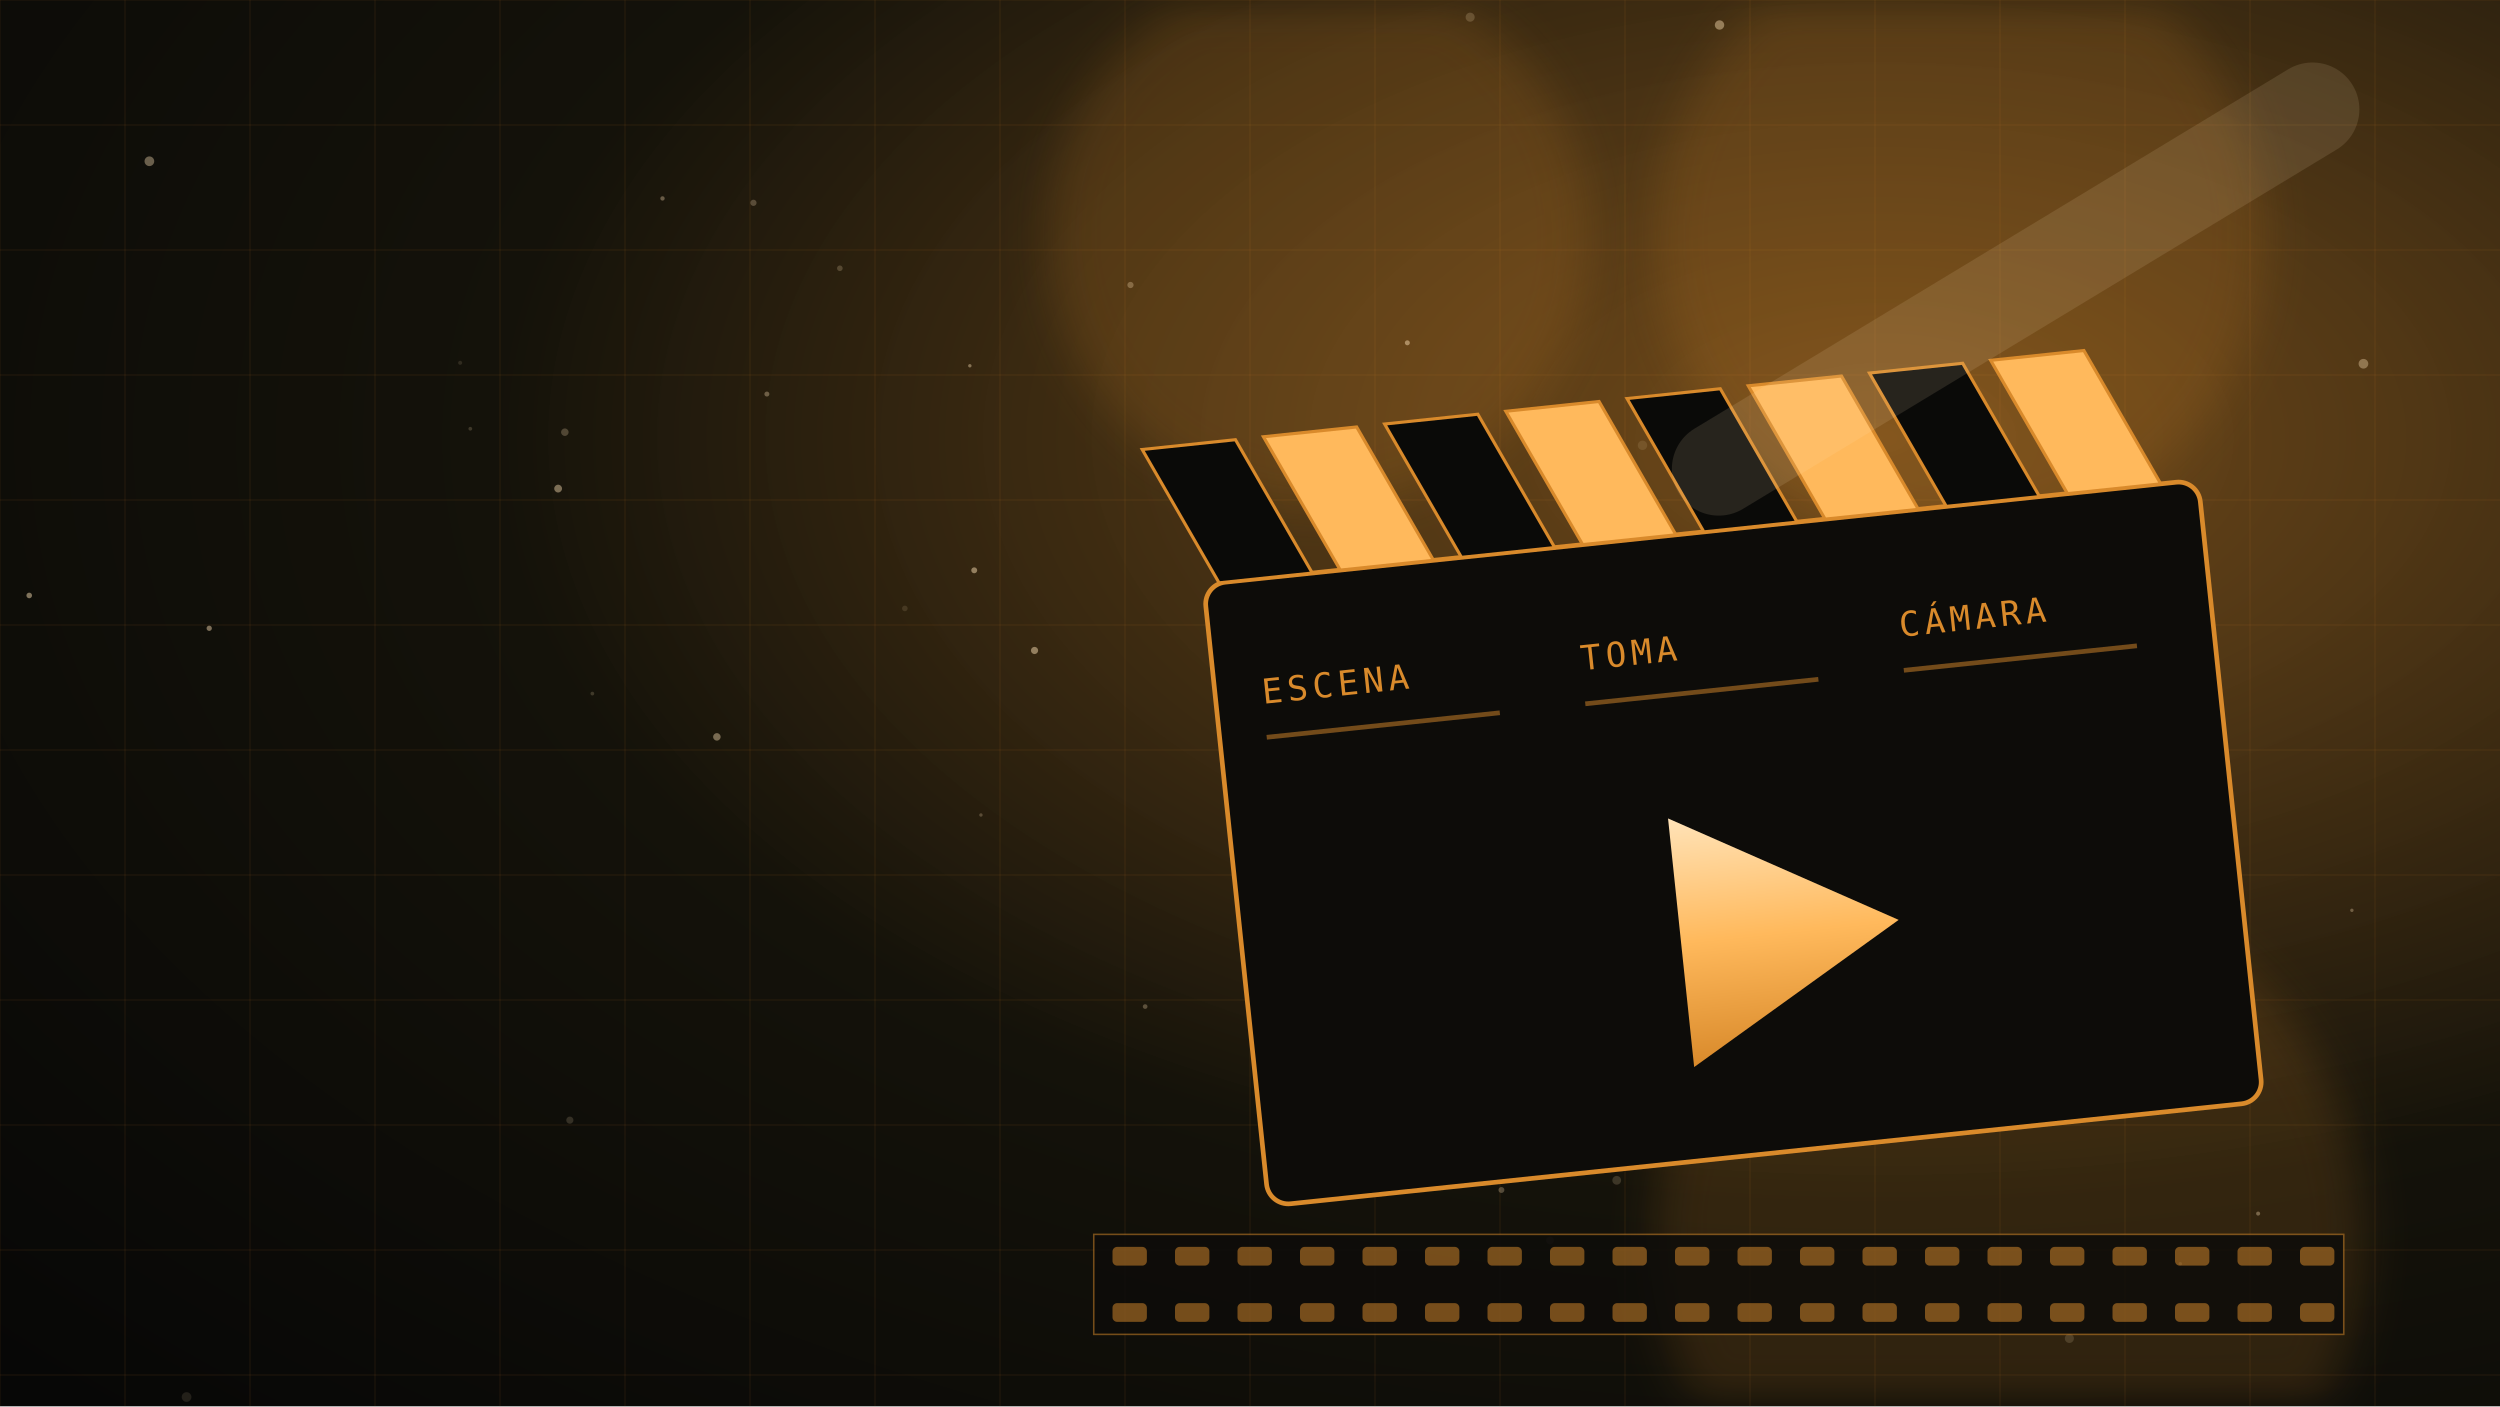
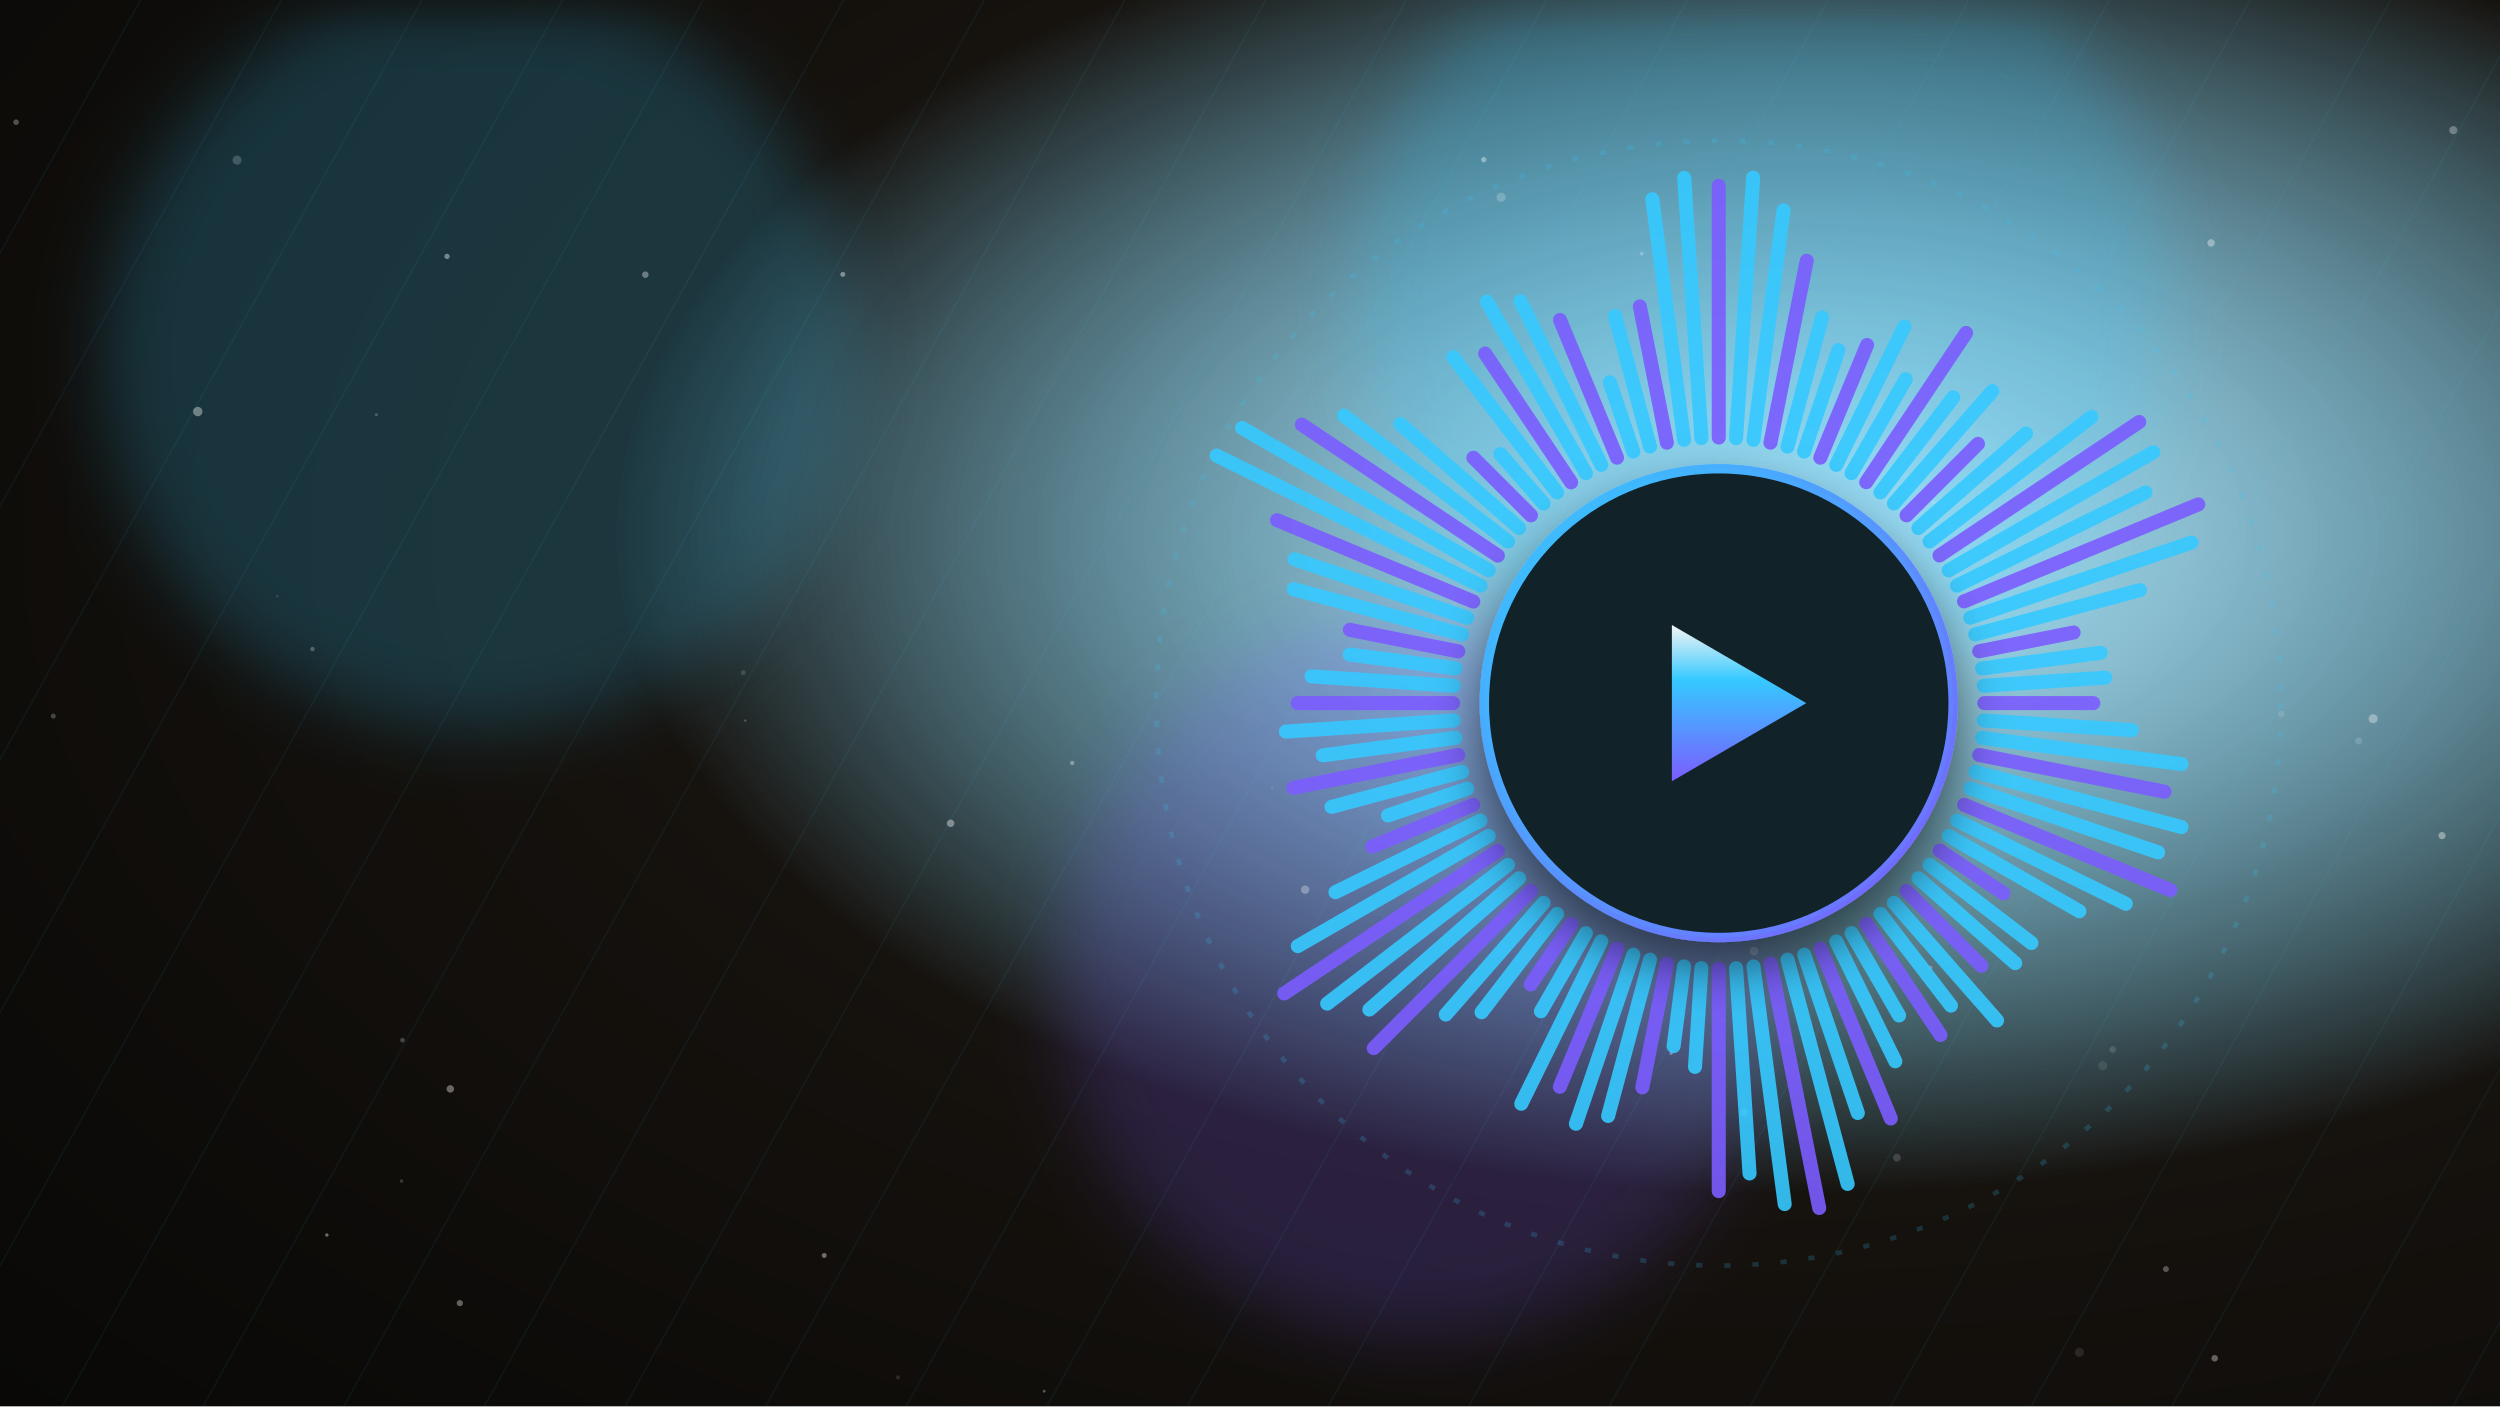
<svg xmlns="http://www.w3.org/2000/svg" viewBox="0 0 1600 900" preserveAspectRatio="xMidYMid slice">
  <defs>
-     <radialGradient id="bgvid2231" cx="0.75" cy="0.31" r="1">
-       <stop offset="0" stop-color="#6e4410" stop-opacity=".95" />
-       <stop offset=".55" stop-color="#14120a" />
-       <stop offset="1" stop-color="#070706" />
+     <radialGradient id="bgs1231" cx=".72" cy=".38" r="1.05">
+       <stop offset="0" stop-color="#35C9FF" stop-opacity=".30" />
+       <stop offset=".45" stop-color="#16120e" />
+       <stop offset="1" stop-color="#060605" />
    </radialGradient>
-     <linearGradient id="gvid2231" x1="0" y1="0" x2="0" y2="1">
-       <stop offset="0" stop-color="#ffe3b8" />
-       <stop offset=".5" stop-color="#FFB95C" />
-       <stop offset="1" stop-color="#D98A2B" />
-     </linearGradient>
-     <linearGradient id="hvid2231" x1="0" y1="0" x2="1" y2="1">
-       <stop offset="0" stop-color="#FFB95C" />
-       <stop offset="1" stop-color="#6e4410" />
-     </linearGradient>
-     <filter id="glvid2231" x="-30%" y="-30%" width="160%" height="160%">
-       <feGaussianBlur stdDeviation="14" />
+     <linearGradient id="As1231" x1="0" y1="0" x2="1" y2="1">
+       <stop offset="0" stop-color="#35C9FF" />
+       <stop offset="1" stop-color="#7B5CFF" />
+     </linearGradient>
+     <linearGradient id="Vs1231" x1="0" y1="0" x2="0" y2="1">
+       <stop offset="0" stop-color="#fff" stop-opacity=".95" />
+       <stop offset=".35" stop-color="#35C9FF" />
+       <stop offset="1" stop-color="#7B5CFF" />
+     </linearGradient>
+     <linearGradient id="Gs1231" x1="0" y1="0" x2="1" y2="1">
+       <stop offset="0" stop-color="#fff" stop-opacity=".16" />
+       <stop offset="1" stop-color="#fff" stop-opacity=".03" />
+     </linearGradient>
+     <linearGradient id="Ms1231" x1="0" y1="0" x2="1" y2="0">
+       <stop offset="0" stop-color="#d9dde2" />
+       <stop offset=".5" stop-color="#8d949c" />
+       <stop offset="1" stop-color="#4d535a" />
+     </linearGradient>
+     <filter id="Bs1231" x="-50%" y="-50%" width="200%" height="200%">
+       <feGaussianBlur stdDeviation="22" />
    </filter>
-     <filter id="smvid2231" x="-30%" y="-30%" width="160%" height="160%">
-       <feGaussianBlur stdDeviation="3" />
+     <filter id="bs1231" x="-50%" y="-50%" width="200%" height="200%">
+       <feGaussianBlur stdDeviation="6" />
+     </filter>
+     <filter id="Ss1231" x="-20%" y="-20%" width="140%" height="150%">
+       <feDropShadow dx="0" dy="16" stdDeviation="16" flood-color="#000" flood-opacity=".55" />
    </filter>
  </defs>
-   <rect width="1600" height="900" fill="url(#bgvid2231)" />
-   <g stroke="#D98A2B" stroke-opacity=".07" stroke-width="1">
-     <path d="M0 0V900" />
-     <path d="M80 0V900" />
-     <path d="M160 0V900" />
-     <path d="M240 0V900" />
-     <path d="M320 0V900" />
-     <path d="M400 0V900" />
-     <path d="M480 0V900" />
-     <path d="M560 0V900" />
-     <path d="M640 0V900" />
-     <path d="M720 0V900" />
-     <path d="M800 0V900" />
-     <path d="M880 0V900" />
-     <path d="M960 0V900" />
-     <path d="M1040 0V900" />
-     <path d="M1120 0V900" />
-     <path d="M1200 0V900" />
-     <path d="M1280 0V900" />
-     <path d="M1360 0V900" />
-     <path d="M1440 0V900" />
-     <path d="M1520 0V900" />
-     <path d="M0 0H1600" />
-     <path d="M0 80H1600" />
-     <path d="M0 160H1600" />
-     <path d="M0 240H1600" />
-     <path d="M0 320H1600" />
-     <path d="M0 400H1600" />
-     <path d="M0 480H1600" />
-     <path d="M0 560H1600" />
-     <path d="M0 640H1600" />
-     <path d="M0 720H1600" />
-     <path d="M0 800H1600" />
-     <path d="M0 880H1600" />
+   <rect width="1600" height="900" fill="url(#bgs1231)" />
+   <circle cx="1127.3" cy="191.8" r="260" fill="#35C9FF" opacity=".20" filter="url(#Bs1231)" />
+   <circle cx="907.9" cy="626.1" r="230" fill="#7B5CFF" opacity=".20" filter="url(#Bs1231)" />
+   <circle cx="306.2" cy="227.7" r="240" fill="#35C9FF" opacity=".20" filter="url(#Bs1231)" />
+   <g stroke="#35C9FF" stroke-opacity=".06">
+     <path d="M-900 0L-1400 900" />
+     <path d="M-810 0L-1310 900" />
+     <path d="M-720 0L-1220 900" />
+     <path d="M-630 0L-1130 900" />
+     <path d="M-540 0L-1040 900" />
+     <path d="M-450 0L-950 900" />
+     <path d="M-360 0L-860 900" />
+     <path d="M-270 0L-770 900" />
+     <path d="M-180 0L-680 900" />
+     <path d="M-90 0L-590 900" />
+     <path d="M0 0L-500 900" />
+     <path d="M90 0L-410 900" />
+     <path d="M180 0L-320 900" />
+     <path d="M270 0L-230 900" />
+     <path d="M360 0L-140 900" />
+     <path d="M450 0L-50 900" />
+     <path d="M540 0L40 900" />
+     <path d="M630 0L130 900" />
+     <path d="M720 0L220 900" />
+     <path d="M810 0L310 900" />
+     <path d="M900 0L400 900" />
+     <path d="M990 0L490 900" />
+     <path d="M1080 0L580 900" />
+     <path d="M1170 0L670 900" />
+     <path d="M1260 0L760 900" />
+     <path d="M1350 0L850 900" />
+     <path d="M1440 0L940 900" />
+     <path d="M1530 0L1030 900" />
+     <path d="M1620 0L1120 900" />
+     <path d="M1710 0L1210 900" />
+     <path d="M1800 0L1300 900" />
+     <path d="M1890 0L1390 900" />
+     <path d="M1980 0L1480 900" />
+     <path d="M2070 0L1570 900" />
+     <path d="M2160 0L1660 900" />
+     <path d="M2250 0L1750 900" />
+     <path d="M2340 0L1840 900" />
+     <path d="M2430 0L1930 900" />
+     <path d="M2520 0L2020 900" />
+     <path d="M2610 0L2110 900" />
  </g>
-   <circle cx="1285.9" cy="791.7" r="227.2" fill="#D98A2B" opacity=".16" filter="url(#glvid2231)" />
-   <circle cx="844.0" cy="151.1" r="173.2" fill="#D98A2B" opacity=".16" filter="url(#glvid2231)" />
-   <circle cx="1254.5" cy="151.8" r="194.9" fill="#D98A2B" opacity=".16" filter="url(#glvid2231)" />
-   <circle cx="357.2" cy="312.7" r="2.5" fill="#ffe3b8" opacity="0.43" />
-   <circle cx="992.0" cy="793.9" r="2.5" fill="#ffe3b8" opacity="0.12" />
-   <circle cx="1512.6" cy="232.8" r="3.1" fill="#ffe3b8" opacity="0.36" />
-   <circle cx="1062.9" cy="655.9" r="2.8" fill="#ffe3b8" opacity="0.37" />
-   <circle cx="1280.3" cy="411.4" r="2.4" fill="#ffe3b8" opacity="0.32" />
-   <circle cx="1034.7" cy="755.4" r="2.8" fill="#ffe3b8" opacity="0.17" />
-   <circle cx="579.1" cy="389.4" r="1.8" fill="#ffe3b8" opacity="0.12" />
-   <circle cx="482.2" cy="129.8" r="2.0" fill="#ffe3b8" opacity="0.25" />
-   <circle cx="1445.2" cy="776.7" r="1.3" fill="#ffe3b8" opacity="0.34" />
-   <circle cx="119.4" cy="894.1" r="3.1" fill="#ffe3b8" opacity="0.11" />
-   <circle cx="1051.2" cy="285.0" r="3.0" fill="#ffe3b8" opacity="0.11" />
-   <circle cx="1386.6" cy="526.1" r="2.2" fill="#ffe3b8" opacity="0.29" />
-   <circle cx="723.5" cy="182.4" r="2.0" fill="#ffe3b8" opacity="0.29" />
-   <circle cx="627.8" cy="521.6" r="1.1" fill="#ffe3b8" opacity="0.24" />
-   <circle cx="1100.5" cy="16.0" r="3.0" fill="#ffe3b8" opacity="0.43" />
-   <circle cx="900.7" cy="219.4" r="1.6" fill="#ffe3b8" opacity="0.46" />
-   <circle cx="364.7" cy="716.9" r="2.3" fill="#ffe3b8" opacity="0.16" />
-   <circle cx="1101.5" cy="318.1" r="2.7" fill="#ffe3b8" opacity="0.39" />
-   <circle cx="133.9" cy="402.1" r="1.7" fill="#ffe3b8" opacity="0.45" />
-   <circle cx="732.9" cy="644.2" r="1.5" fill="#ffe3b8" opacity="0.28" />
-   <circle cx="490.8" cy="252.2" r="1.6" fill="#ffe3b8" opacity="0.33" />
-   <circle cx="361.5" cy="276.6" r="2.4" fill="#ffe3b8" opacity="0.24" />
-   <circle cx="379.1" cy="443.9" r="1.2" fill="#ffe3b8" opacity="0.18" />
-   <circle cx="301.0" cy="274.4" r="1.2" fill="#ffe3b8" opacity="0.18" />
-   <circle cx="18.7" cy="381.1" r="1.8" fill="#ffe3b8" opacity="0.47" />
-   <circle cx="662.1" cy="416.3" r="2.3" fill="#ffe3b8" opacity="0.47" />
-   <circle cx="1395.4" cy="808.8" r="1.1" fill="#ffe3b8" opacity="0.47" />
-   <circle cx="294.5" cy="232.2" r="1.3" fill="#ffe3b8" opacity="0.12" />
-   <circle cx="623.5" cy="365.0" r="1.9" fill="#ffe3b8" opacity="0.47" />
-   <circle cx="95.6" cy="103.2" r="3.1" fill="#ffe3b8" opacity="0.38" />
-   <circle cx="940.9" cy="11.0" r="2.9" fill="#ffe3b8" opacity="0.19" />
-   <circle cx="620.7" cy="234.1" r="1.1" fill="#ffe3b8" opacity="0.40" />
-   <circle cx="1308.3" cy="390.9" r="2.2" fill="#ffe3b8" opacity="0.17" />
-   <circle cx="1353.3" cy="385.5" r="3.2" fill="#ffe3b8" opacity="0.39" />
-   <circle cx="1324.4" cy="856.6" r="2.9" fill="#ffe3b8" opacity="0.15" />
-   <circle cx="424.0" cy="127.0" r="1.4" fill="#ffe3b8" opacity="0.34" />
-   <circle cx="458.8" cy="471.6" r="2.4" fill="#ffe3b8" opacity="0.41" />
-   <circle cx="960.9" cy="761.6" r="1.9" fill="#ffe3b8" opacity="0.27" />
-   <circle cx="537.5" cy="171.7" r="1.8" fill="#ffe3b8" opacity="0.21" />
-   <circle cx="1505.2" cy="582.6" r="1.1" fill="#ffe3b8" opacity="0.31" />
-   <g transform="rotate(-6 1100 450)">
-     <rect x="780" y="340" width="640" height="400" rx="14" fill="#0d0c09" stroke="#D98A2B" stroke-width="3" />
-     <path d="M790 340l-40 -90h60l40 90z" fill="#0a0a08" stroke="#D98A2B" stroke-width="2" transform="translate(0,0)" />
-     <path d="M868 340l-40 -90h60l40 90z" fill="#FFB95C" stroke="#D98A2B" stroke-width="2" transform="translate(0,0)" />
-     <path d="M946 340l-40 -90h60l40 90z" fill="#0a0a08" stroke="#D98A2B" stroke-width="2" transform="translate(0,0)" />
-     <path d="M1024 340l-40 -90h60l40 90z" fill="#FFB95C" stroke="#D98A2B" stroke-width="2" transform="translate(0,0)" />
-     <path d="M1102 340l-40 -90h60l40 90z" fill="#0a0a08" stroke="#D98A2B" stroke-width="2" transform="translate(0,0)" />
-     <path d="M1180 340l-40 -90h60l40 90z" fill="#FFB95C" stroke="#D98A2B" stroke-width="2" transform="translate(0,0)" />
-     <path d="M1258 340l-40 -90h60l40 90z" fill="#0a0a08" stroke="#D98A2B" stroke-width="2" transform="translate(0,0)" />
-     <path d="M1336 340l-40 -90h60l40 90z" fill="#FFB95C" stroke="#D98A2B" stroke-width="2" transform="translate(0,0)" />
-     <rect x="780" y="250" width="640" height="90" fill="none" />
-     <text x="810" y="420" font-family="monospace" font-size="22" fill="#D98A2B" letter-spacing="3">ESCENA</text>
-     <rect x="810" y="440" width="150" height="3" fill="#D98A2B" opacity=".5" />
-     <text x="1015" y="420" font-family="monospace" font-size="22" fill="#D98A2B" letter-spacing="3">TOMA</text>
-     <rect x="1015" y="440" width="150" height="3" fill="#D98A2B" opacity=".5" />
-     <text x="1220" y="420" font-family="monospace" font-size="22" fill="#D98A2B" letter-spacing="3">CÁMARA</text>
-     <rect x="1220" y="440" width="150" height="3" fill="#D98A2B" opacity=".5" />
-     <path d="M1060 520L1060 680L1200 600Z" fill="url(#gvid2231)" />
-   </g>
-   <g opacity=".85">
-     <rect x="700" y="790" width="800" height="64" fill="#0d0c09" stroke="#D98A2B" stroke-opacity=".6" />
-     <rect x="712" y="798" width="22" height="12" rx="3" fill="#D98A2B" opacity=".6" />
-     <rect x="712" y="834" width="22" height="12" rx="3" fill="#D98A2B" opacity=".6" />
-     <rect x="752" y="798" width="22" height="12" rx="3" fill="#D98A2B" opacity=".6" />
-     <rect x="752" y="834" width="22" height="12" rx="3" fill="#D98A2B" opacity=".6" />
-     <rect x="792" y="798" width="22" height="12" rx="3" fill="#D98A2B" opacity=".6" />
-     <rect x="792" y="834" width="22" height="12" rx="3" fill="#D98A2B" opacity=".6" />
-     <rect x="832" y="798" width="22" height="12" rx="3" fill="#D98A2B" opacity=".6" />
-     <rect x="832" y="834" width="22" height="12" rx="3" fill="#D98A2B" opacity=".6" />
-     <rect x="872" y="798" width="22" height="12" rx="3" fill="#D98A2B" opacity=".6" />
-     <rect x="872" y="834" width="22" height="12" rx="3" fill="#D98A2B" opacity=".6" />
-     <rect x="912" y="798" width="22" height="12" rx="3" fill="#D98A2B" opacity=".6" />
-     <rect x="912" y="834" width="22" height="12" rx="3" fill="#D98A2B" opacity=".6" />
-     <rect x="952" y="798" width="22" height="12" rx="3" fill="#D98A2B" opacity=".6" />
-     <rect x="952" y="834" width="22" height="12" rx="3" fill="#D98A2B" opacity=".6" />
-     <rect x="992" y="798" width="22" height="12" rx="3" fill="#D98A2B" opacity=".6" />
-     <rect x="992" y="834" width="22" height="12" rx="3" fill="#D98A2B" opacity=".6" />
-     <rect x="1032" y="798" width="22" height="12" rx="3" fill="#D98A2B" opacity=".6" />
-     <rect x="1032" y="834" width="22" height="12" rx="3" fill="#D98A2B" opacity=".6" />
-     <rect x="1072" y="798" width="22" height="12" rx="3" fill="#D98A2B" opacity=".6" />
-     <rect x="1072" y="834" width="22" height="12" rx="3" fill="#D98A2B" opacity=".6" />
-     <rect x="1112" y="798" width="22" height="12" rx="3" fill="#D98A2B" opacity=".6" />
-     <rect x="1112" y="834" width="22" height="12" rx="3" fill="#D98A2B" opacity=".6" />
-     <rect x="1152" y="798" width="22" height="12" rx="3" fill="#D98A2B" opacity=".6" />
-     <rect x="1152" y="834" width="22" height="12" rx="3" fill="#D98A2B" opacity=".6" />
-     <rect x="1192" y="798" width="22" height="12" rx="3" fill="#D98A2B" opacity=".6" />
-     <rect x="1192" y="834" width="22" height="12" rx="3" fill="#D98A2B" opacity=".6" />
-     <rect x="1232" y="798" width="22" height="12" rx="3" fill="#D98A2B" opacity=".6" />
-     <rect x="1232" y="834" width="22" height="12" rx="3" fill="#D98A2B" opacity=".6" />
-     <rect x="1272" y="798" width="22" height="12" rx="3" fill="#D98A2B" opacity=".6" />
-     <rect x="1272" y="834" width="22" height="12" rx="3" fill="#D98A2B" opacity=".6" />
-     <rect x="1312" y="798" width="22" height="12" rx="3" fill="#D98A2B" opacity=".6" />
-     <rect x="1312" y="834" width="22" height="12" rx="3" fill="#D98A2B" opacity=".6" />
-     <rect x="1352" y="798" width="22" height="12" rx="3" fill="#D98A2B" opacity=".6" />
-     <rect x="1352" y="834" width="22" height="12" rx="3" fill="#D98A2B" opacity=".6" />
-     <rect x="1392" y="798" width="22" height="12" rx="3" fill="#D98A2B" opacity=".6" />
-     <rect x="1392" y="834" width="22" height="12" rx="3" fill="#D98A2B" opacity=".6" />
-     <rect x="1432" y="798" width="22" height="12" rx="3" fill="#D98A2B" opacity=".6" />
-     <rect x="1432" y="834" width="22" height="12" rx="3" fill="#D98A2B" opacity=".6" />
-     <rect x="1472" y="798" width="22" height="12" rx="3" fill="#D98A2B" opacity=".6" />
-     <rect x="1472" y="834" width="22" height="12" rx="3" fill="#D98A2B" opacity=".6" />
-   </g>
-   <path d="M1480 70L1100 300" stroke="#ffe3b8" stroke-width="60" stroke-opacity=".12" stroke-linecap="round" />
+   <circle cx="413.0" cy="175.8" r="2.1" fill="#fff" opacity="0.35" />
+   <circle cx="1352.1" cy="671.7" r="2.1" fill="#fff" opacity="0.14" />
+   <circle cx="1050.7" cy="162.3" r="1.2" fill="#fff" opacity="0.25" />
+   <circle cx="527.5" cy="803.5" r="1.6" fill="#fff" opacity="0.39" />
+   <circle cx="1386.2" cy="812.2" r="1.9" fill="#fff" opacity="0.29" />
+   <circle cx="257.0" cy="755.9" r="1.1" fill="#fff" opacity="0.18" />
+   <circle cx="209.2" cy="790.4" r="1.1" fill="#fff" opacity="0.39" />
+   <circle cx="574.7" cy="881.5" r="1.3" fill="#fff" opacity="0.12" />
+   <circle cx="1415.1" cy="155.5" r="2.4" fill="#fff" opacity="0.35" />
+   <circle cx="288.2" cy="696.9" r="2.4" fill="#fff" opacity="0.37" />
+   <circle cx="1235.2" cy="619.5" r="1.5" fill="#fff" opacity="0.30" />
+   <circle cx="151.7" cy="102.5" r="2.9" fill="#fff" opacity="0.19" />
+   <circle cx="34.1" cy="458.3" r="1.6" fill="#fff" opacity="0.23" />
+   <circle cx="949.6" cy="102.2" r="1.7" fill="#fff" opacity="0.38" />
+   <circle cx="784.4" cy="295.5" r="0.8" fill="#fff" opacity="0.42" />
+   <circle cx="177.4" cy="381.6" r="0.8" fill="#fff" opacity="0.13" />
+   <circle cx="294.3" cy="834.0" r="2.0" fill="#fff" opacity="0.35" />
+   <circle cx="1509.5" cy="474.2" r="2.3" fill="#fff" opacity="0.15" />
+   <circle cx="539.4" cy="175.6" r="1.6" fill="#fff" opacity="0.41" />
+   <circle cx="1330.8" cy="865.5" r="2.9" fill="#fff" opacity="0.10" />
+   <circle cx="126.6" cy="263.4" r="3.0" fill="#fff" opacity="0.38" />
+   <circle cx="1122.6" cy="608.7" r="2.8" fill="#fff" opacity="0.19" />
+   <circle cx="1345.8" cy="682.1" r="2.9" fill="#fff" opacity="0.09" />
+   <circle cx="960.7" cy="126.3" r="2.9" fill="#fff" opacity="0.20" />
+   <circle cx="475.7" cy="430.5" r="1.6" fill="#fff" opacity="0.14" />
+   <circle cx="10.3" cy="78.2" r="1.8" fill="#fff" opacity="0.28" />
+   <circle cx="1069.5" cy="674.1" r="1.1" fill="#fff" opacity="0.32" />
+   <circle cx="1116.2" cy="711.9" r="2.6" fill="#fff" opacity="0.44" />
+   <circle cx="835.3" cy="569.4" r="2.7" fill="#fff" opacity="0.30" />
+   <circle cx="686.2" cy="488.3" r="1.4" fill="#fff" opacity="0.34" />
+   <circle cx="286.1" cy="164.1" r="1.7" fill="#fff" opacity="0.41" />
+   <circle cx="1214.0" cy="740.9" r="2.5" fill="#fff" opacity="0.16" />
+   <circle cx="257.6" cy="665.7" r="1.5" fill="#fff" opacity="0.23" />
+   <circle cx="1460.0" cy="457.0" r="2.1" fill="#fff" opacity="0.12" />
+   <circle cx="240.9" cy="265.4" r="1.0" fill="#fff" opacity="0.21" />
+   <circle cx="200.0" cy="415.4" r="1.4" fill="#fff" opacity="0.26" />
+   <circle cx="477.0" cy="461.2" r="0.8" fill="#fff" opacity="0.22" />
+   <circle cx="668.3" cy="890.4" r="0.9" fill="#fff" opacity="0.31" />
+   <circle cx="814.3" cy="504.4" r="0.9" fill="#fff" opacity="0.10" />
+   <circle cx="1237.5" cy="321.5" r="1.0" fill="#fff" opacity="0.16" />
+   <circle cx="1562.9" cy="534.8" r="2.3" fill="#fff" opacity="0.39" />
+   <circle cx="1417.4" cy="869.3" r="2.1" fill="#fff" opacity="0.34" />
+   <circle cx="1518.8" cy="460.0" r="2.9" fill="#fff" opacity="0.34" />
+   <circle cx="1570.1" cy="83.3" r="2.6" fill="#fff" opacity="0.30" />
+   <circle cx="1045.8" cy="537.7" r="2.5" fill="#fff" opacity="0.21" />
+   <circle cx="608.4" cy="526.9" r="2.4" fill="#fff" opacity="0.39" />
+   <path d="M1270.0 450.0L1339.7 450.0" stroke="#7B5CFF" stroke-width="9" stroke-linecap="round" opacity=".9" />
+   <path d="M1269.6 461.1L1364.4 467.3" stroke="#35C9FF" stroke-width="9" stroke-linecap="round" opacity=".9" />
+   <path d="M1268.5 472.2L1396.1 489.0" stroke="#35C9FF" stroke-width="9" stroke-linecap="round" opacity=".9" />
+   <path d="M1266.7 483.2L1385.3 506.7" stroke="#7B5CFF" stroke-width="9" stroke-linecap="round" opacity=".9" />
+   <path d="M1264.2 494.0L1396.1 529.3" stroke="#35C9FF" stroke-width="9" stroke-linecap="round" opacity=".9" />
+   <path d="M1261.0 504.6L1381.2 545.5" stroke="#35C9FF" stroke-width="9" stroke-linecap="round" opacity=".9" />
+   <path d="M1257.1 515.1L1389.1 569.7" stroke="#7B5CFF" stroke-width="9" stroke-linecap="round" opacity=".9" />
+   <path d="M1252.5 525.2L1360.5 578.4" stroke="#35C9FF" stroke-width="9" stroke-linecap="round" opacity=".9" />
+   <path d="M1247.2 535.0L1330.8 583.2" stroke="#35C9FF" stroke-width="9" stroke-linecap="round" opacity=".9" />
+   <path d="M1241.4 544.4L1282.2 571.7" stroke="#7B5CFF" stroke-width="9" stroke-linecap="round" opacity=".9" />
+   <path d="M1234.9 553.5L1300.1 603.5" stroke="#35C9FF" stroke-width="9" stroke-linecap="round" opacity=".9" />
+   <path d="M1227.8 562.1L1289.7 616.4" stroke="#35C9FF" stroke-width="9" stroke-linecap="round" opacity=".9" />
+   <path d="M1220.2 570.2L1268.1 618.1" stroke="#7B5CFF" stroke-width="9" stroke-linecap="round" opacity=".9" />
+   <path d="M1212.1 577.8L1278.1 653.1" stroke="#35C9FF" stroke-width="9" stroke-linecap="round" opacity=".9" />
+   <path d="M1203.5 584.9L1248.6 643.6" stroke="#35C9FF" stroke-width="9" stroke-linecap="round" opacity=".9" />
+   <path d="M1194.5 591.3L1241.9 662.4" stroke="#7B5CFF" stroke-width="9" stroke-linecap="round" opacity=".9" />
+   <path d="M1185.0 597.2L1215.4 649.9" stroke="#35C9FF" stroke-width="9" stroke-linecap="round" opacity=".9" />
+   <path d="M1175.2 602.5L1213.0 679.2" stroke="#35C9FF" stroke-width="9" stroke-linecap="round" opacity=".9" />
+   <path d="M1165.1 607.1L1210.1 715.8" stroke="#7B5CFF" stroke-width="9" stroke-linecap="round" opacity=".9" />
+   <path d="M1154.7 611.0L1189.0 712.3" stroke="#35C9FF" stroke-width="9" stroke-linecap="round" opacity=".9" />
+   <path d="M1144.0 614.2L1182.5 757.7" stroke="#35C9FF" stroke-width="9" stroke-linecap="round" opacity=".9" />
+   <path d="M1133.2 616.7L1164.3 773.1" stroke="#7B5CFF" stroke-width="9" stroke-linecap="round" opacity=".9" />
+   <path d="M1122.2 618.5L1142.2 770.6" stroke="#35C9FF" stroke-width="9" stroke-linecap="round" opacity=".9" />
+   <path d="M1111.1 619.6L1119.7 751.0" stroke="#35C9FF" stroke-width="9" stroke-linecap="round" opacity=".9" />
+   <path d="M1100.0 620.0L1100.0 762.3" stroke="#7B5CFF" stroke-width="9" stroke-linecap="round" opacity=".9" />
+   <path d="M1088.9 619.6L1084.8 682.8" stroke="#35C9FF" stroke-width="9" stroke-linecap="round" opacity=".9" />
+   <path d="M1077.8 618.5L1071.1 669.5" stroke="#35C9FF" stroke-width="9" stroke-linecap="round" opacity=".9" />
+   <path d="M1066.8 616.7L1051.1 695.9" stroke="#7B5CFF" stroke-width="9" stroke-linecap="round" opacity=".9" />
+   <path d="M1056.0 614.2L1029.2 714.2" stroke="#35C9FF" stroke-width="9" stroke-linecap="round" opacity=".9" />
+   <path d="M1045.4 611.0L1008.6 719.2" stroke="#35C9FF" stroke-width="9" stroke-linecap="round" opacity=".9" />
+   <path d="M1035.0 607.1L998.3 695.5" stroke="#7B5CFF" stroke-width="9" stroke-linecap="round" opacity=".9" />
+   <path d="M1024.8 602.5L973.6 706.4" stroke="#35C9FF" stroke-width="9" stroke-linecap="round" opacity=".9" />
+   <path d="M1015.0 597.2L986.2 647.2" stroke="#35C9FF" stroke-width="9" stroke-linecap="round" opacity=".9" />
+   <path d="M1005.6 591.4L979.7 630.0" stroke="#7B5CFF" stroke-width="9" stroke-linecap="round" opacity=".9" />
+   <path d="M996.5 584.9L948.2 647.8" stroke="#35C9FF" stroke-width="9" stroke-linecap="round" opacity=".9" />
+   <path d="M987.9 577.8L925.3 649.3" stroke="#35C9FF" stroke-width="9" stroke-linecap="round" opacity=".9" />
+   <path d="M979.8 570.2L879.2 670.8" stroke="#7B5CFF" stroke-width="9" stroke-linecap="round" opacity=".9" />
+   <path d="M972.2 562.1L876.4 646.1" stroke="#35C9FF" stroke-width="9" stroke-linecap="round" opacity=".9" />
+   <path d="M965.1 553.5L849.4 642.3" stroke="#35C9FF" stroke-width="9" stroke-linecap="round" opacity=".9" />
+   <path d="M958.7 544.5L821.9 635.8" stroke="#7B5CFF" stroke-width="9" stroke-linecap="round" opacity=".9" />
+   <path d="M952.8 535.0L830.6 605.5" stroke="#35C9FF" stroke-width="9" stroke-linecap="round" opacity=".9" />
+   <path d="M947.5 525.2L854.7 571.0" stroke="#35C9FF" stroke-width="9" stroke-linecap="round" opacity=".9" />
+   <path d="M942.9 515.1L878.3 541.8" stroke="#7B5CFF" stroke-width="9" stroke-linecap="round" opacity=".9" />
+   <path d="M939.0 504.7L888.3 521.9" stroke="#35C9FF" stroke-width="9" stroke-linecap="round" opacity=".9" />
+   <path d="M935.8 494.0L852.2 516.4" stroke="#35C9FF" stroke-width="9" stroke-linecap="round" opacity=".9" />
+   <path d="M933.3 483.2L827.8 504.2" stroke="#7B5CFF" stroke-width="9" stroke-linecap="round" opacity=".9" />
+   <path d="M931.5 472.2L846.6 483.4" stroke="#35C9FF" stroke-width="9" stroke-linecap="round" opacity=".9" />
+   <path d="M930.4 461.1L823.0 468.2" stroke="#35C9FF" stroke-width="9" stroke-linecap="round" opacity=".9" />
+   <path d="M930.0 450.0L830.5 450.0" stroke="#7B5CFF" stroke-width="9" stroke-linecap="round" opacity=".9" />
+   <path d="M930.4 438.9L839.4 432.9" stroke="#35C9FF" stroke-width="9" stroke-linecap="round" opacity=".9" />
+   <path d="M931.5 427.8L863.8 418.9" stroke="#35C9FF" stroke-width="9" stroke-linecap="round" opacity=".9" />
+   <path d="M933.3 416.9L863.9 403.1" stroke="#7B5CFF" stroke-width="9" stroke-linecap="round" opacity=".9" />
+   <path d="M935.8 406.0L828.0 377.1" stroke="#35C9FF" stroke-width="9" stroke-linecap="round" opacity=".9" />
+   <path d="M939.0 395.4L828.5 357.9" stroke="#35C9FF" stroke-width="9" stroke-linecap="round" opacity=".9" />
+   <path d="M942.9 385.0L817.3 332.9" stroke="#7B5CFF" stroke-width="9" stroke-linecap="round" opacity=".9" />
+   <path d="M947.5 374.8L778.7 291.6" stroke="#35C9FF" stroke-width="9" stroke-linecap="round" opacity=".9" />
+   <path d="M952.8 365.0L794.9 273.9" stroke="#35C9FF" stroke-width="9" stroke-linecap="round" opacity=".9" />
+   <path d="M958.6 355.6L833.2 271.8" stroke="#7B5CFF" stroke-width="9" stroke-linecap="round" opacity=".9" />
+   <path d="M965.1 346.5L860.2 266.0" stroke="#35C9FF" stroke-width="9" stroke-linecap="round" opacity=".9" />
+   <path d="M972.2 337.9L896.3 271.4" stroke="#35C9FF" stroke-width="9" stroke-linecap="round" opacity=".9" />
+   <path d="M979.8 329.8L943.0 293.0" stroke="#7B5CFF" stroke-width="9" stroke-linecap="round" opacity=".9" />
+   <path d="M987.9 322.2L960.2 290.6" stroke="#35C9FF" stroke-width="9" stroke-linecap="round" opacity=".9" />
+   <path d="M996.5 315.1L930.1 228.6" stroke="#35C9FF" stroke-width="9" stroke-linecap="round" opacity=".9" />
+   <path d="M1005.5 308.7L950.5 226.3" stroke="#7B5CFF" stroke-width="9" stroke-linecap="round" opacity=".9" />
+   <path d="M1015.0 302.8L951.6 193.1" stroke="#35C9FF" stroke-width="9" stroke-linecap="round" opacity=".9" />
+   <path d="M1024.8 297.5L973.1 192.8" stroke="#35C9FF" stroke-width="9" stroke-linecap="round" opacity=".9" />
+   <path d="M1034.9 292.9L998.4 204.8" stroke="#7B5CFF" stroke-width="9" stroke-linecap="round" opacity=".9" />
+   <path d="M1045.3 289.0L1030.3 244.7" stroke="#35C9FF" stroke-width="9" stroke-linecap="round" opacity=".9" />
+   <path d="M1056.0 285.8L1033.6 202.3" stroke="#35C9FF" stroke-width="9" stroke-linecap="round" opacity=".9" />
+   <path d="M1066.8 283.3L1049.5 196.1" stroke="#7B5CFF" stroke-width="9" stroke-linecap="round" opacity=".9" />
+   <path d="M1077.8 281.5L1057.5 127.5" stroke="#35C9FF" stroke-width="9" stroke-linecap="round" opacity=".9" />
+   <path d="M1088.9 280.4L1077.9 113.9" stroke="#35C9FF" stroke-width="9" stroke-linecap="round" opacity=".9" />
+   <path d="M1100.0 280.0L1100.0 118.9" stroke="#7B5CFF" stroke-width="9" stroke-linecap="round" opacity=".9" />
+   <path d="M1111.1 280.4L1122.0 113.7" stroke="#35C9FF" stroke-width="9" stroke-linecap="round" opacity=".9" />
+   <path d="M1122.2 281.5L1141.5 134.6" stroke="#35C9FF" stroke-width="9" stroke-linecap="round" opacity=".9" />
+   <path d="M1133.1 283.3L1156.3 166.9" stroke="#7B5CFF" stroke-width="9" stroke-linecap="round" opacity=".9" />
+   <path d="M1144.0 285.8L1166.1 203.2" stroke="#35C9FF" stroke-width="9" stroke-linecap="round" opacity=".9" />
+   <path d="M1154.6 289.0L1176.6 224.1" stroke="#35C9FF" stroke-width="9" stroke-linecap="round" opacity=".9" />
+   <path d="M1165.0 292.9L1194.9 220.8" stroke="#7B5CFF" stroke-width="9" stroke-linecap="round" opacity=".9" />
+   <path d="M1175.2 297.5L1218.8 209.0" stroke="#35C9FF" stroke-width="9" stroke-linecap="round" opacity=".9" />
+   <path d="M1185.0 302.8L1219.7 242.7" stroke="#35C9FF" stroke-width="9" stroke-linecap="round" opacity=".9" />
+   <path d="M1194.4 308.6L1258.3 213.1" stroke="#7B5CFF" stroke-width="9" stroke-linecap="round" opacity=".9" />
+   <path d="M1203.5 315.1L1250.1 254.3" stroke="#35C9FF" stroke-width="9" stroke-linecap="round" opacity=".9" />
+   <path d="M1212.1 322.2L1275.1 250.3" stroke="#35C9FF" stroke-width="9" stroke-linecap="round" opacity=".9" />
+   <path d="M1220.2 329.8L1265.9 284.1" stroke="#7B5CFF" stroke-width="9" stroke-linecap="round" opacity=".9" />
+   <path d="M1227.8 337.9L1296.7 277.5" stroke="#35C9FF" stroke-width="9" stroke-linecap="round" opacity=".9" />
+   <path d="M1234.9 346.5L1338.5 266.9" stroke="#35C9FF" stroke-width="9" stroke-linecap="round" opacity=".9" />
+   <path d="M1241.3 355.5L1369.1 270.1" stroke="#7B5CFF" stroke-width="9" stroke-linecap="round" opacity=".9" />
+   <path d="M1247.2 365.0L1378.1 289.4" stroke="#35C9FF" stroke-width="9" stroke-linecap="round" opacity=".9" />
+   <path d="M1252.5 374.8L1373.1 315.2" stroke="#35C9FF" stroke-width="9" stroke-linecap="round" opacity=".9" />
+   <path d="M1257.0 384.9L1406.9 322.8" stroke="#7B5CFF" stroke-width="9" stroke-linecap="round" opacity=".9" />
+   <path d="M1261.0 395.3L1402.6 347.2" stroke="#35C9FF" stroke-width="9" stroke-linecap="round" opacity=".9" />
+   <path d="M1264.2 406.0L1369.5 377.7" stroke="#35C9FF" stroke-width="9" stroke-linecap="round" opacity=".9" />
+   <path d="M1266.7 416.8L1327.1 404.8" stroke="#7B5CFF" stroke-width="9" stroke-linecap="round" opacity=".9" />
+   <path d="M1268.5 427.8L1344.4 417.8" stroke="#35C9FF" stroke-width="9" stroke-linecap="round" opacity=".9" />
+   <path d="M1269.6 438.9L1347.4 433.7" stroke="#35C9FF" stroke-width="9" stroke-linecap="round" opacity=".9" />
+   <circle cx="1100" cy="450" r="150" fill="#0b0a08" stroke="url(#As1231)" stroke-width="6" filter="url(#Ss1231)" />
+   <circle cx="1100" cy="450" r="150" fill="#35C9FF" opacity=".12" />
+   <path d="M1070 400v100l86 -50z" fill="url(#Vs1231)" />
+   <circle cx="1100" cy="450" r="360" fill="none" stroke="#35C9FF" stroke-opacity=".18" stroke-dasharray="4 14" stroke-width="3" />
+   <rect width="1600" height="900" fill="none" stroke="none" />
</svg>
